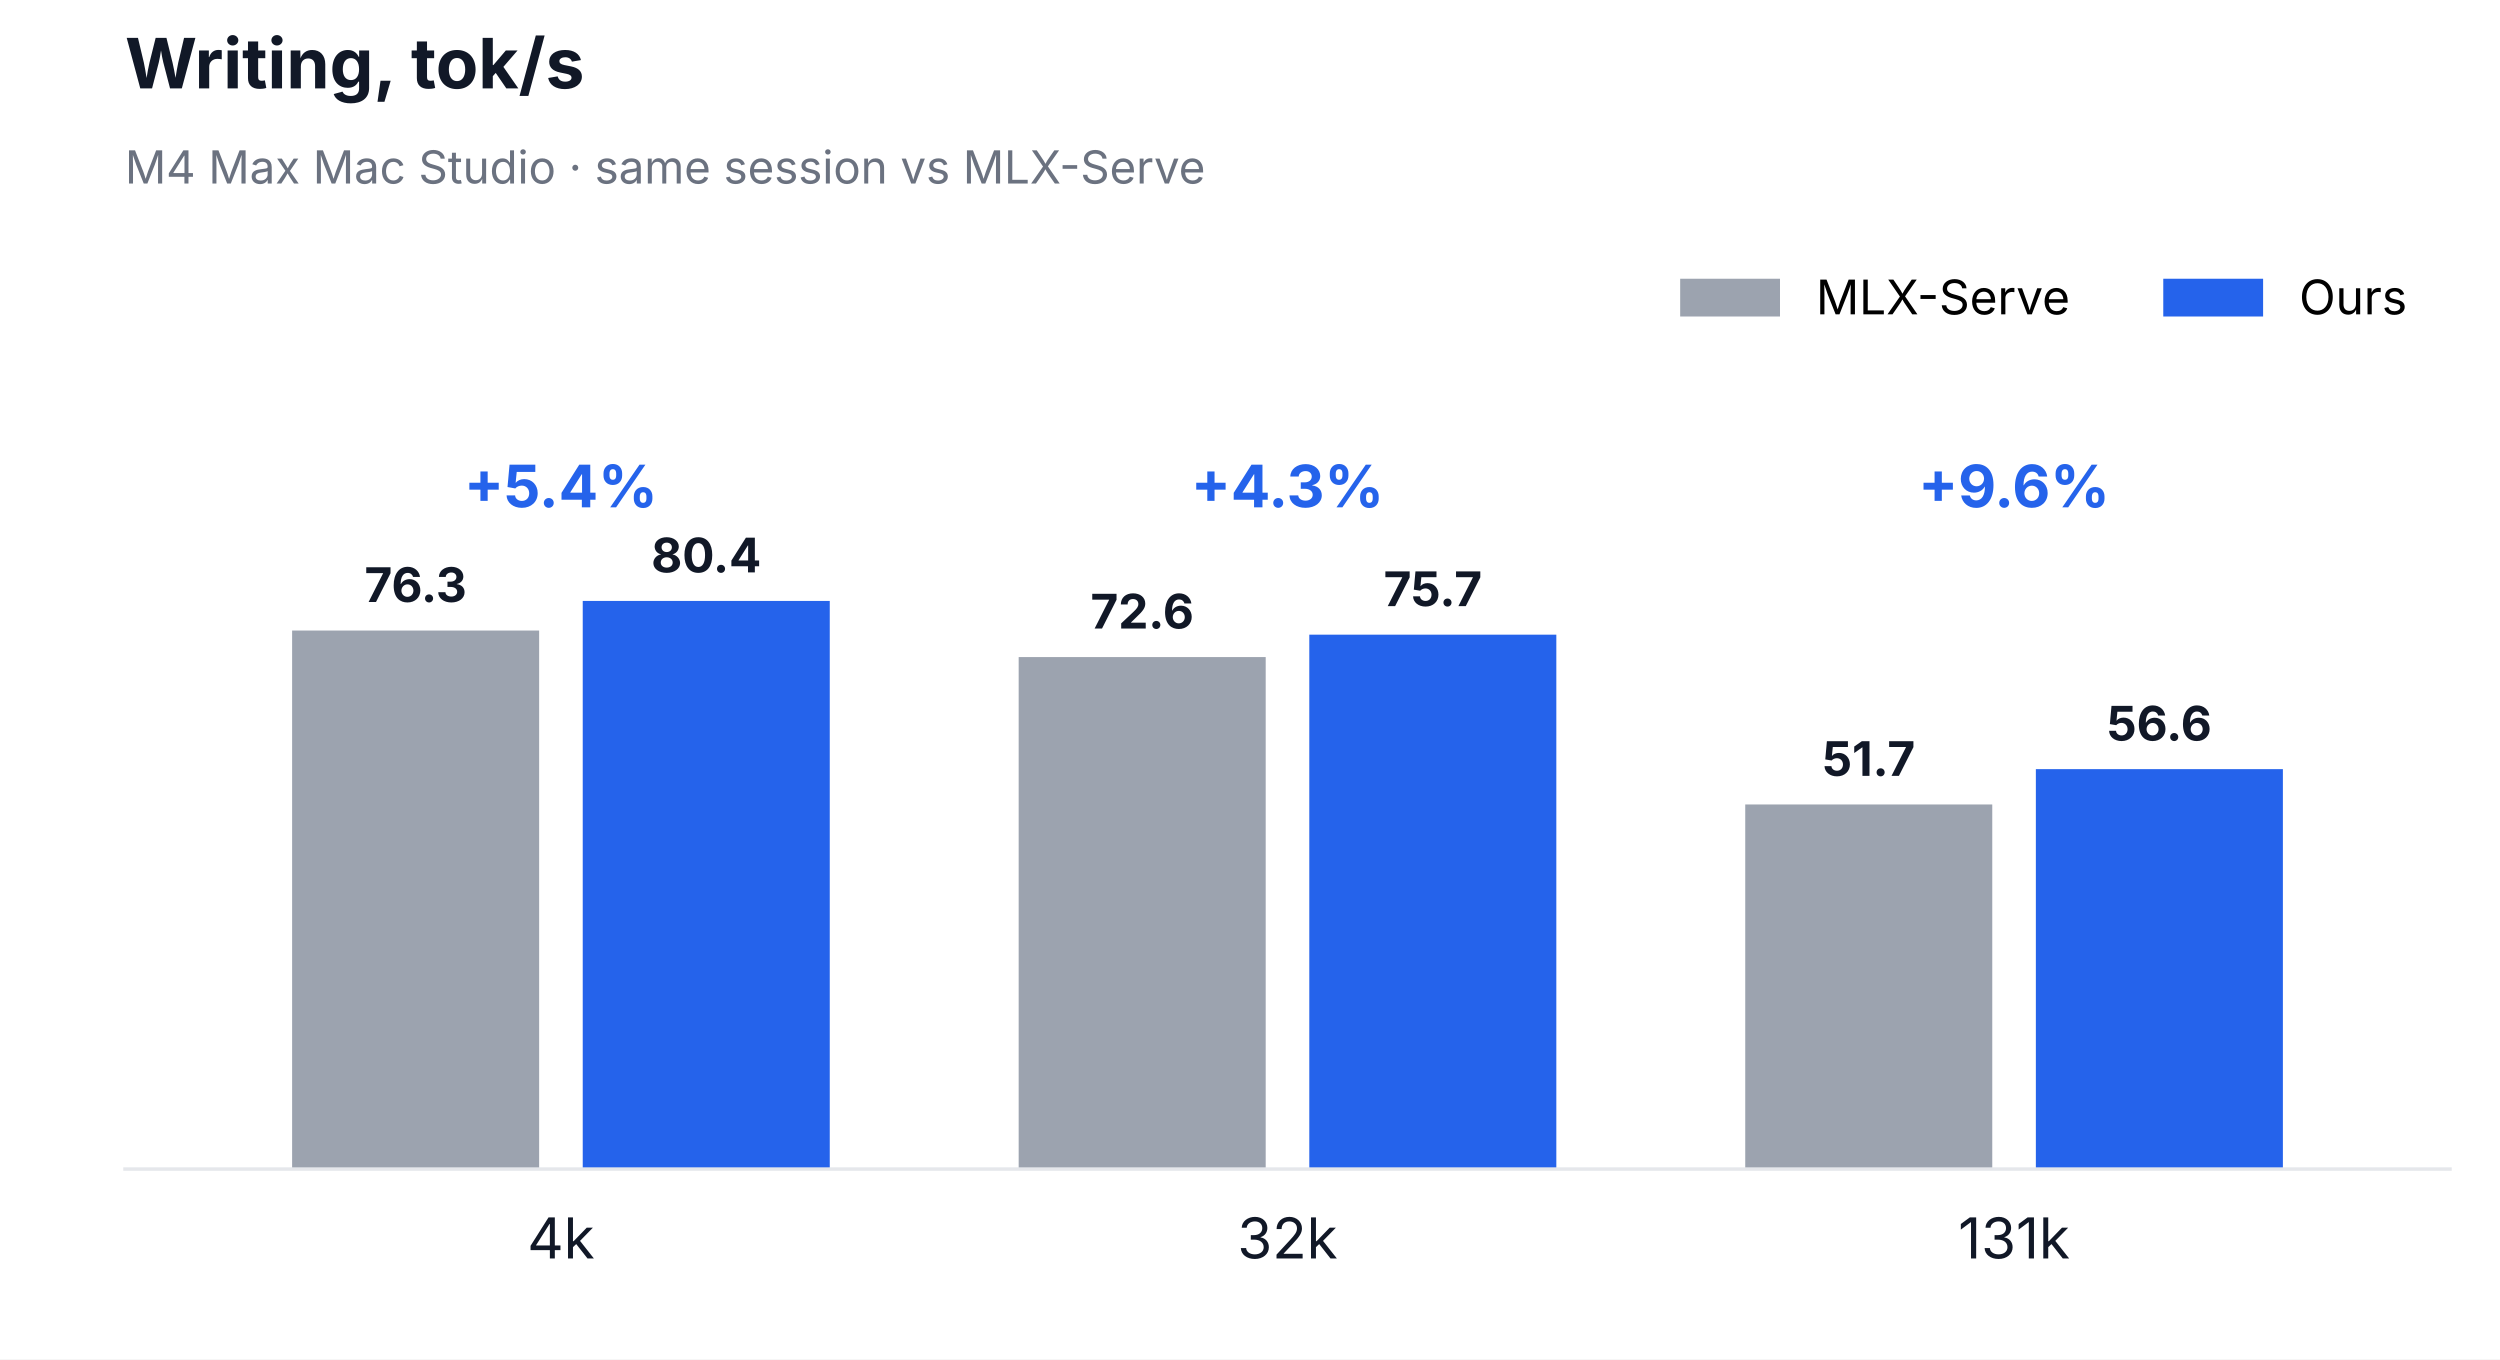
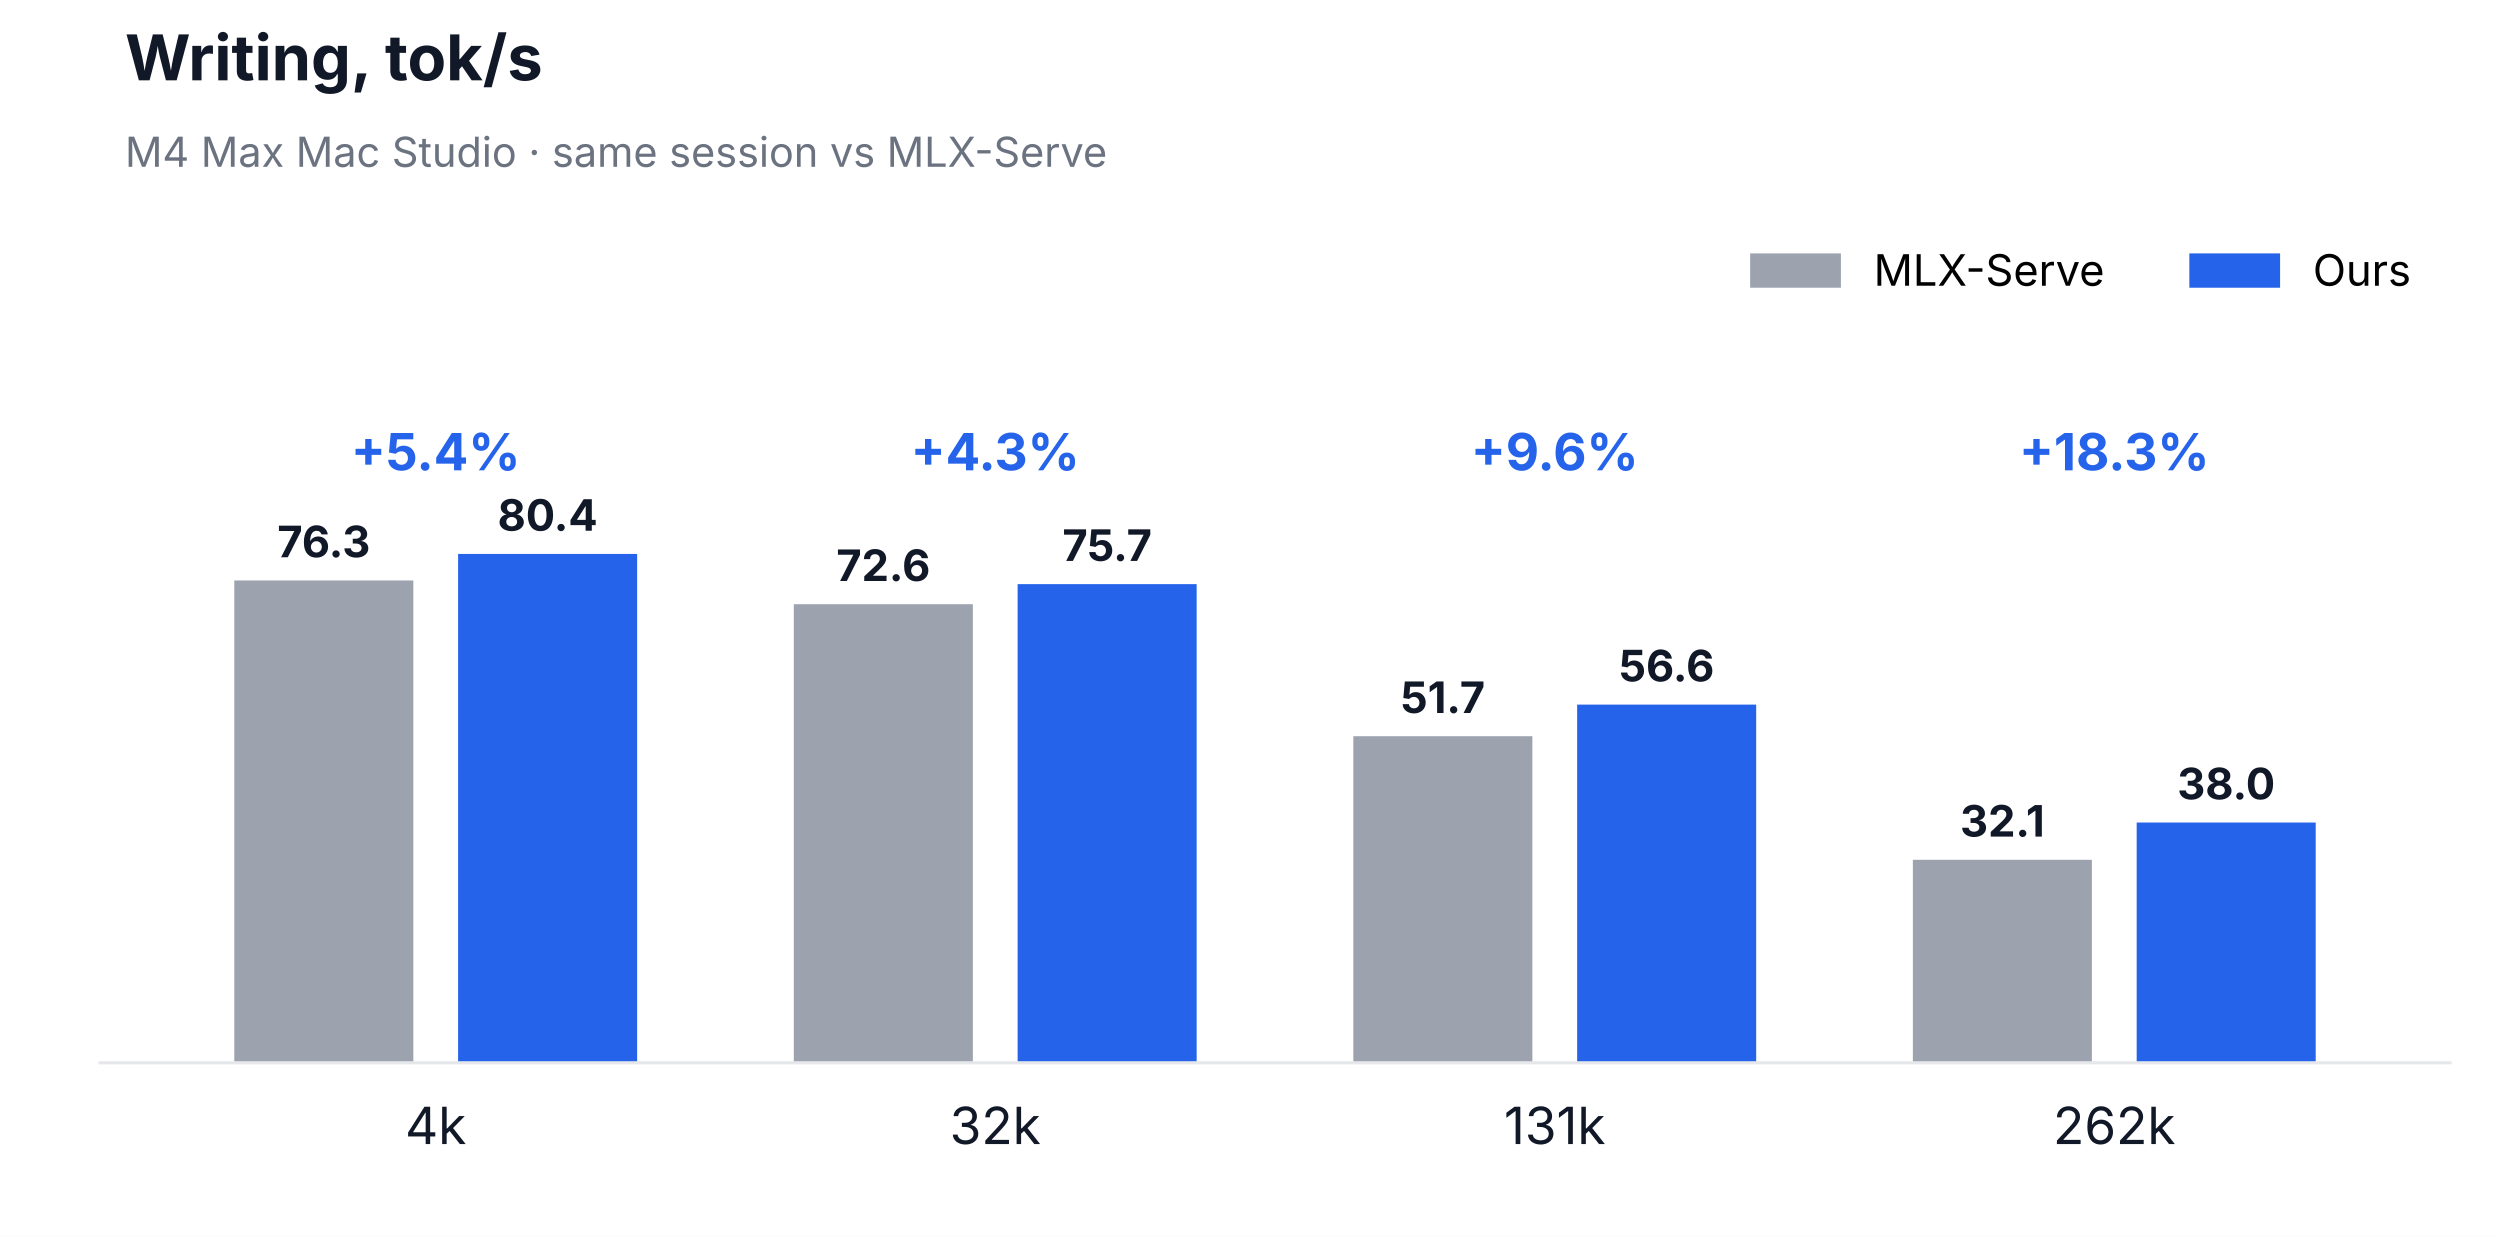
- <svg xmlns="http://www.w3.org/2000/svg" width="576pt" height="313.2pt" viewBox="0 0 576 313.2" version="1.1">
+ <svg xmlns="http://www.w3.org/2000/svg" width="633.6pt" height="313.2pt" viewBox="0 0 633.6 313.2" version="1.1">
  <defs>
    <style type="text/css">*{stroke-linejoin: round; stroke-linecap: butt}</style>
  </defs>
  <g id="figure_1">
    <g id="patch_1">
-       <path d="M 0 313.2  L 576 313.2  L 576 0  L 0 0  z " style="fill: #ffffff" />
+       <path d="M 0 313.2  L 633.6 313.2  L 633.6 0  L 0 0  z " style="fill: #ffffff" />
    </g>
    <g id="axes_1">
      <g id="patch_2">
-         <path d="M 28.8 269.352  L 564.48 269.352  L 564.48 93.96  L 28.8 93.96  z " style="fill: #ffffff" />
+         <path d="M 25.344 269.352  L 620.928 269.352  L 620.928 93.96  L 25.344 93.96  z " style="fill: #ffffff" />
      </g>
      <g id="matplotlib.axis_1">
        <g id="xtick_1">
          <g id="line2d_1" />
          <g id="text_1">
-             <text style="font-size: 13px; font-family: 'Inter', 'Helvetica Neue', 'Helvetica', 'Arial', 'DejaVu Sans', sans-serif; text-anchor: middle; fill: #111827" x="129.24" y="289.946" transform="rotate(-0 129.24 289.9457)">4k</text>
+             <text style="font-size: 13px; font-family: 'Inter', 'Helvetica Neue', 'Helvetica', 'Arial', 'DejaVu Sans', sans-serif; text-anchor: middle; fill: #111827" x="110.427" y="289.946" transform="rotate(-0 110.4274 289.9457)">4k</text>
          </g>
        </g>
        <g id="xtick_2">
          <g id="line2d_2" />
          <g id="text_2">
-             <text style="font-size: 13px; font-family: 'Inter', 'Helvetica Neue', 'Helvetica', 'Arial', 'DejaVu Sans', sans-serif; text-anchor: middle; fill: #111827" x="296.64" y="289.946" transform="rotate(-0 296.64 289.9457)">32k</text>
+             <text style="font-size: 13px; font-family: 'Inter', 'Helvetica Neue', 'Helvetica', 'Arial', 'DejaVu Sans', sans-serif; text-anchor: middle; fill: #111827" x="252.233" y="289.946" transform="rotate(-0 252.2331 289.9457)">32k</text>
          </g>
        </g>
        <g id="xtick_3">
          <g id="line2d_3" />
          <g id="text_3">
-             <text style="font-size: 13px; font-family: 'Inter', 'Helvetica Neue', 'Helvetica', 'Arial', 'DejaVu Sans', sans-serif; text-anchor: middle; fill: #111827" x="464.04" y="289.946" transform="rotate(-0 464.04 289.9457)">131k</text>
+             <text style="font-size: 13px; font-family: 'Inter', 'Helvetica Neue', 'Helvetica', 'Arial', 'DejaVu Sans', sans-serif; text-anchor: middle; fill: #111827" x="394.039" y="289.946" transform="rotate(-0 394.0389 289.9457)">131k</text>
+           </g>
+         </g>
+         <g id="xtick_4">
+           <g id="line2d_4" />
+           <g id="text_4">
+             <text style="font-size: 13px; font-family: 'Inter', 'Helvetica Neue', 'Helvetica', 'Arial', 'DejaVu Sans', sans-serif; text-anchor: middle; fill: #111827" x="535.845" y="289.946" transform="rotate(-0 535.8446 289.9457)">262k</text>
          </g>
        </g>
      </g>
      <g id="matplotlib.axis_2" />
      <g id="patch_3">
-         <path d="M 67.302 269.352  L 124.218 269.352  L 124.218 145.28  L 67.302 145.28  z " clip-path="url(#p62e33f35a3)" style="fill: #9ca3af" />
+         <path d="M 59.377 269.352  L 104.755 269.352  L 104.755 147.105  L 59.377 147.105  z " clip-path="url(#pfb151ab00b)" style="fill: #9ca3af" />
      </g>
      <g id="patch_4">
-         <path d="M 134.262 269.352  L 191.178 269.352  L 191.178 138.462  L 134.262 138.462  z " clip-path="url(#p62e33f35a3)" style="fill: #2563eb" />
+         <path d="M 116.1 269.352  L 161.477 269.352  L 161.477 140.387  L 116.1 140.387  z " clip-path="url(#pfb151ab00b)" style="fill: #2563eb" />
      </g>
      <g id="patch_5">
-         <path d="M 234.702 269.352  L 291.618 269.352  L 291.618 151.393  L 234.702 151.393  z " clip-path="url(#p62e33f35a3)" style="fill: #9ca3af" />
+         <path d="M 201.183 269.352  L 246.561 269.352  L 246.561 153.128  L 201.183 153.128  z " clip-path="url(#pfb151ab00b)" style="fill: #9ca3af" />
      </g>
      <g id="patch_6">
-         <path d="M 301.662 269.352  L 358.578 269.352  L 358.578 146.229  L 301.662 146.229  z " clip-path="url(#p62e33f35a3)" style="fill: #2563eb" />
+         <path d="M 257.905 269.352  L 303.283 269.352  L 303.283 148.039  L 257.905 148.039  z " clip-path="url(#pfb151ab00b)" style="fill: #2563eb" />
      </g>
      <g id="patch_7">
-         <path d="M 402.102 269.352  L 459.018 269.352  L 459.018 185.345  L 402.102 185.345  z " clip-path="url(#p62e33f35a3)" style="fill: #9ca3af" />
+         <path d="M 342.989 269.352  L 388.367 269.352  L 388.367 186.581  L 342.989 186.581  z " clip-path="url(#pfb151ab00b)" style="fill: #9ca3af" />
      </g>
      <g id="patch_8">
-         <path d="M 469.062 269.352  L 525.978 269.352  L 525.978 177.213  L 469.062 177.213  z " clip-path="url(#p62e33f35a3)" style="fill: #2563eb" />
+         <path d="M 399.711 269.352  L 445.089 269.352  L 445.089 178.568  L 399.711 178.568  z " clip-path="url(#pfb151ab00b)" style="fill: #2563eb" />
      </g>
      <g id="patch_9">
-         <path d="M 28.8 269.352  L 564.48 269.352  " style="fill: none; stroke: #e5e7eb; stroke-width: 0.8; stroke-linejoin: miter; stroke-linecap: square" />
+         <path d="M 484.795 269.352  L 530.172 269.352  L 530.172 217.91  L 484.795 217.91  z " clip-path="url(#pfb151ab00b)" style="fill: #9ca3af" />
      </g>
-       <g id="text_4">
-         <text style="font-weight: 700; font-size: 13.5px; font-family: 'Inter', 'Helvetica Neue', 'Helvetica', 'Arial', 'DejaVu Sans', sans-serif; text-anchor: middle; fill: #2563eb" x="129.24" y="116.882" transform="rotate(-0 129.24 116.8816)">+5.4%</text>
+       <g id="patch_10">
+         <path d="M 541.517 269.352  L 586.895 269.352  L 586.895 208.455  L 541.517 208.455  z " clip-path="url(#pfb151ab00b)" style="fill: #2563eb" />
+       </g>
+       <g id="patch_11">
+         <path d="M 25.344 269.352  L 620.928 269.352  " style="fill: none; stroke: #e5e7eb; stroke-width: 0.8; stroke-linejoin: miter; stroke-linecap: square" />
      </g>
      <g id="text_5">
-         <text style="font-weight: 700; font-size: 13.5px; font-family: 'Inter', 'Helvetica Neue', 'Helvetica', 'Arial', 'DejaVu Sans', sans-serif; text-anchor: middle; fill: #2563eb" x="296.64" y="116.882" transform="rotate(-0 296.64 116.8816)">+4.3%</text>
+         <text style="font-weight: 700; font-size: 13px; font-family: 'Inter', 'Helvetica Neue', 'Helvetica', 'Arial', 'DejaVu Sans', sans-serif; text-anchor: middle; fill: #2563eb" x="110.427" y="119.196" transform="rotate(-0 110.4274 119.1965)">+5.4%</text>
      </g>
      <g id="text_6">
-         <text style="font-weight: 700; font-size: 13.5px; font-family: 'Inter', 'Helvetica Neue', 'Helvetica', 'Arial', 'DejaVu Sans', sans-serif; text-anchor: middle; fill: #2563eb" x="464.04" y="116.882" transform="rotate(-0 464.04 116.8816)">+9.6%</text>
+         <text style="font-weight: 700; font-size: 13px; font-family: 'Inter', 'Helvetica Neue', 'Helvetica', 'Arial', 'DejaVu Sans', sans-serif; text-anchor: middle; fill: #2563eb" x="252.233" y="119.196" transform="rotate(-0 252.2331 119.1965)">+4.3%</text>
      </g>
      <g id="text_7">
-         <text style="font-weight: 700; font-size: 11px; font-family: 'Inter', 'Helvetica Neue', 'Helvetica', 'Arial', 'DejaVu Sans', sans-serif; text-anchor: middle; fill: #111827" x="95.76" y="138.7" transform="rotate(-0 95.76 138.7)">76.3</text>
+         <text style="font-weight: 700; font-size: 13px; font-family: 'Inter', 'Helvetica Neue', 'Helvetica', 'Arial', 'DejaVu Sans', sans-serif; text-anchor: middle; fill: #2563eb" x="394.039" y="119.196" transform="rotate(-0 394.0389 119.1965)">+9.6%</text>
      </g>
      <g id="text_8">
-         <text style="font-weight: 700; font-size: 11px; font-family: 'Inter', 'Helvetica Neue', 'Helvetica', 'Arial', 'DejaVu Sans', sans-serif; text-anchor: middle; fill: #111827" x="162.72" y="131.882" transform="rotate(-0 162.72 131.8824)">80.4</text>
+         <text style="font-weight: 700; font-size: 13px; font-family: 'Inter', 'Helvetica Neue', 'Helvetica', 'Arial', 'DejaVu Sans', sans-serif; text-anchor: middle; fill: #2563eb" x="535.845" y="119.196" transform="rotate(-0 535.8446 119.1965)">+18.3%</text>
      </g>
      <g id="text_9">
-         <text style="font-weight: 700; font-size: 11px; font-family: 'Inter', 'Helvetica Neue', 'Helvetica', 'Arial', 'DejaVu Sans', sans-serif; text-anchor: middle; fill: #111827" x="263.16" y="144.813" transform="rotate(-0 263.16 144.8128)">72.6</text>
+         <text style="font-weight: 700; font-size: 11px; font-family: 'Inter', 'Helvetica Neue', 'Helvetica', 'Arial', 'DejaVu Sans', sans-serif; text-anchor: middle; fill: #111827" x="82.066" y="141.227" transform="rotate(-0 82.06629 141.2272)">76.3</text>
      </g>
      <g id="text_10">
-         <text style="font-weight: 700; font-size: 11px; font-family: 'Inter', 'Helvetica Neue', 'Helvetica', 'Arial', 'DejaVu Sans', sans-serif; text-anchor: middle; fill: #111827" x="330.12" y="139.649" transform="rotate(-0 330.12 139.6488)">75.7</text>
+         <text style="font-weight: 700; font-size: 11px; font-family: 'Inter', 'Helvetica Neue', 'Helvetica', 'Arial', 'DejaVu Sans', sans-serif; text-anchor: middle; fill: #111827" x="138.789" y="134.51" transform="rotate(-0 138.7886 134.5099)">80.4</text>
      </g>
      <g id="text_11">
-         <text style="font-weight: 700; font-size: 11px; font-family: 'Inter', 'Helvetica Neue', 'Helvetica', 'Arial', 'DejaVu Sans', sans-serif; text-anchor: middle; fill: #111827" x="430.56" y="178.765" transform="rotate(-0 430.56 178.7652)">51.7</text>
+         <text style="font-weight: 700; font-size: 11px; font-family: 'Inter', 'Helvetica Neue', 'Helvetica', 'Arial', 'DejaVu Sans', sans-serif; text-anchor: middle; fill: #111827" x="223.872" y="147.25" transform="rotate(-0 223.872 147.2501)">72.6</text>
      </g>
      <g id="text_12">
-         <text style="font-weight: 700; font-size: 11px; font-family: 'Inter', 'Helvetica Neue', 'Helvetica', 'Arial', 'DejaVu Sans', sans-serif; text-anchor: middle; fill: #111827" x="497.52" y="170.633" transform="rotate(-0 497.52 170.6329)">56.6</text>
+         <text style="font-weight: 700; font-size: 11px; font-family: 'Inter', 'Helvetica Neue', 'Helvetica', 'Arial', 'DejaVu Sans', sans-serif; text-anchor: middle; fill: #111827" x="280.594" y="142.162" transform="rotate(-0 280.5943 142.162)">75.7</text>
+       </g>
+       <g id="text_13">
+         <text style="font-weight: 700; font-size: 11px; font-family: 'Inter', 'Helvetica Neue', 'Helvetica', 'Arial', 'DejaVu Sans', sans-serif; text-anchor: middle; fill: #111827" x="365.678" y="180.703" transform="rotate(-0 365.6777 180.7032)">51.7</text>
+       </g>
+       <g id="text_14">
+         <text style="font-weight: 700; font-size: 11px; font-family: 'Inter', 'Helvetica Neue', 'Helvetica', 'Arial', 'DejaVu Sans', sans-serif; text-anchor: middle; fill: #111827" x="422.4" y="172.69" transform="rotate(-0 422.4 172.6905)">56.6</text>
+       </g>
+       <g id="text_15">
+         <text style="font-weight: 700; font-size: 11px; font-family: 'Inter', 'Helvetica Neue', 'Helvetica', 'Arial', 'DejaVu Sans', sans-serif; text-anchor: middle; fill: #111827" x="507.483" y="212.033" transform="rotate(-0 507.4834 212.0329)">32.1</text>
+       </g>
+       <g id="text_16">
+         <text style="font-weight: 700; font-size: 11px; font-family: 'Inter', 'Helvetica Neue', 'Helvetica', 'Arial', 'DejaVu Sans', sans-serif; text-anchor: middle; fill: #111827" x="564.206" y="202.578" transform="rotate(-0 564.2057 202.5779)">38.0</text>
      </g>
      <g id="legend_1">
-         <g id="patch_10">
-           <path d="M 387.612 72.422  L 409.612 72.422  L 409.612 64.722  L 387.612 64.722  z " style="fill: #9ca3af; stroke: #9ca3af; stroke-linejoin: miter" />
+         <g id="patch_12">
+           <path d="M 444.06 72.422  L 466.06 72.422  L 466.06 64.722  L 444.06 64.722  z " style="fill: #9ca3af; stroke: #9ca3af; stroke-linejoin: miter" />
        </g>
-         <g id="text_13">
-           <text style="font-size: 11px; font-family: 'Inter', 'Helvetica Neue', 'Helvetica', 'Arial', 'DejaVu Sans', sans-serif; text-anchor: start" x="418.412" y="72.422" transform="rotate(-0 418.412 72.42217)">MLX-Serve</text>
+         <g id="text_17">
+           <text style="font-size: 11px; font-family: 'Inter', 'Helvetica Neue', 'Helvetica', 'Arial', 'DejaVu Sans', sans-serif; text-anchor: start" x="474.86" y="72.422" transform="rotate(-0 474.86 72.42217)">MLX-Serve</text>
        </g>
-         <g id="patch_11">
-           <path d="M 498.918 72.422  L 520.918 72.422  L 520.918 64.722  L 498.918 64.722  z " style="fill: #2563eb; stroke: #2563eb; stroke-linejoin: miter" />
+         <g id="patch_13">
+           <path d="M 555.366 72.422  L 577.366 72.422  L 577.366 64.722  L 555.366 64.722  z " style="fill: #2563eb; stroke: #2563eb; stroke-linejoin: miter" />
        </g>
-         <g id="text_14">
-           <text style="font-size: 11px; font-family: 'Inter', 'Helvetica Neue', 'Helvetica', 'Arial', 'DejaVu Sans', sans-serif; text-anchor: start" x="529.718" y="72.422" transform="rotate(-0 529.7183 72.42217)">Ours</text>
+         <g id="text_18">
+           <text style="font-size: 11px; font-family: 'Inter', 'Helvetica Neue', 'Helvetica', 'Arial', 'DejaVu Sans', sans-serif; text-anchor: start" x="586.166" y="72.422" transform="rotate(-0 586.1663 72.42217)">Ours</text>
        </g>
      </g>
    </g>
-     <g id="text_15">
-       <text style="font-weight: 700; font-size: 16px; font-family: 'Inter', 'Helvetica Neue', 'Helvetica', 'Arial', 'DejaVu Sans', sans-serif; text-anchor: start; fill: #111827" x="28.8" y="20.358" transform="rotate(-0 28.8 20.358)">Writing, tok/s</text>
+     <g id="text_19">
+       <text style="font-weight: 700; font-size: 16px; font-family: 'Inter', 'Helvetica Neue', 'Helvetica', 'Arial', 'DejaVu Sans', sans-serif; text-anchor: start; fill: #111827" x="31.68" y="20.358" transform="rotate(-0 31.68 20.358)">Writing, tok/s</text>
    </g>
-     <g id="text_16">
-       <text style="font-size: 10.5px; font-family: 'Inter', 'Helvetica Neue', 'Helvetica', 'Arial', 'DejaVu Sans', sans-serif; text-anchor: start; fill: #6b7280" x="28.8" y="42.282" transform="rotate(-0 28.8 42.282)">M4 Max Mac Studio · same session vs MLX-Serve</text>
+     <g id="text_20">
+       <text style="font-size: 10.5px; font-family: 'Inter', 'Helvetica Neue', 'Helvetica', 'Arial', 'DejaVu Sans', sans-serif; text-anchor: start; fill: #6b7280" x="31.68" y="42.282" transform="rotate(-0 31.68 42.282)">M4 Max Mac Studio · same session vs MLX-Serve</text>
    </g>
  </g>
  <defs>
-     <clipPath id="p62e33f35a3">
-       <rect x="28.8" y="93.96" width="535.68" height="175.392" />
+     <clipPath id="pfb151ab00b">
+       <rect x="25.344" y="93.96" width="595.584" height="175.392" />
    </clipPath>
  </defs>
</svg>
